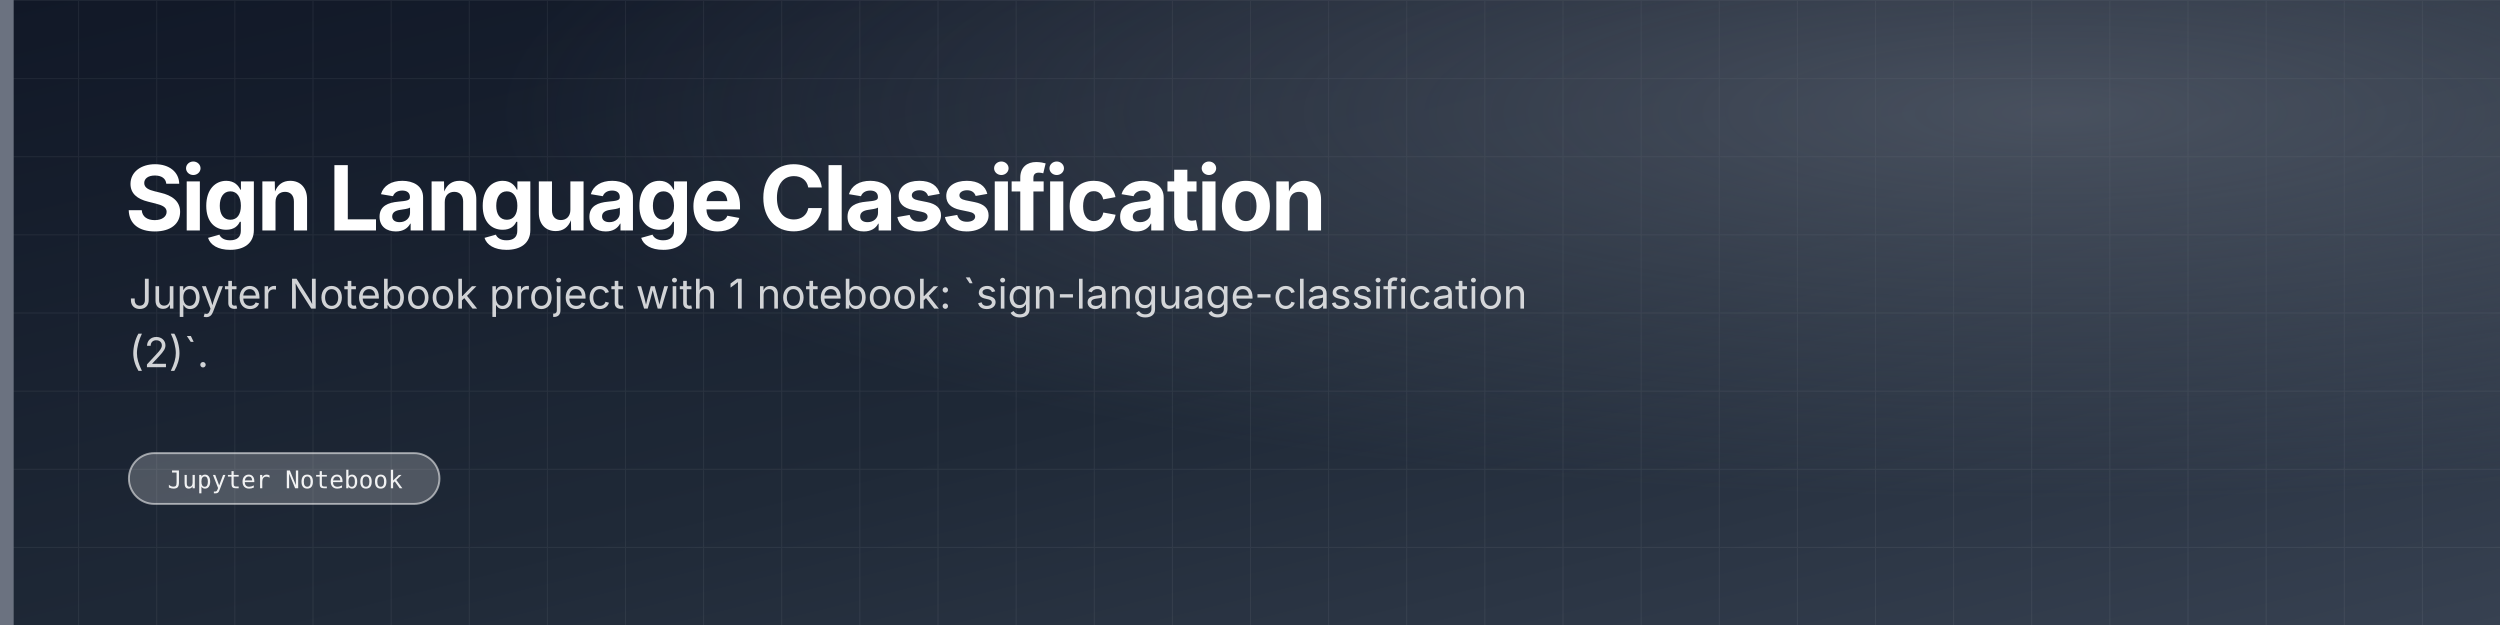
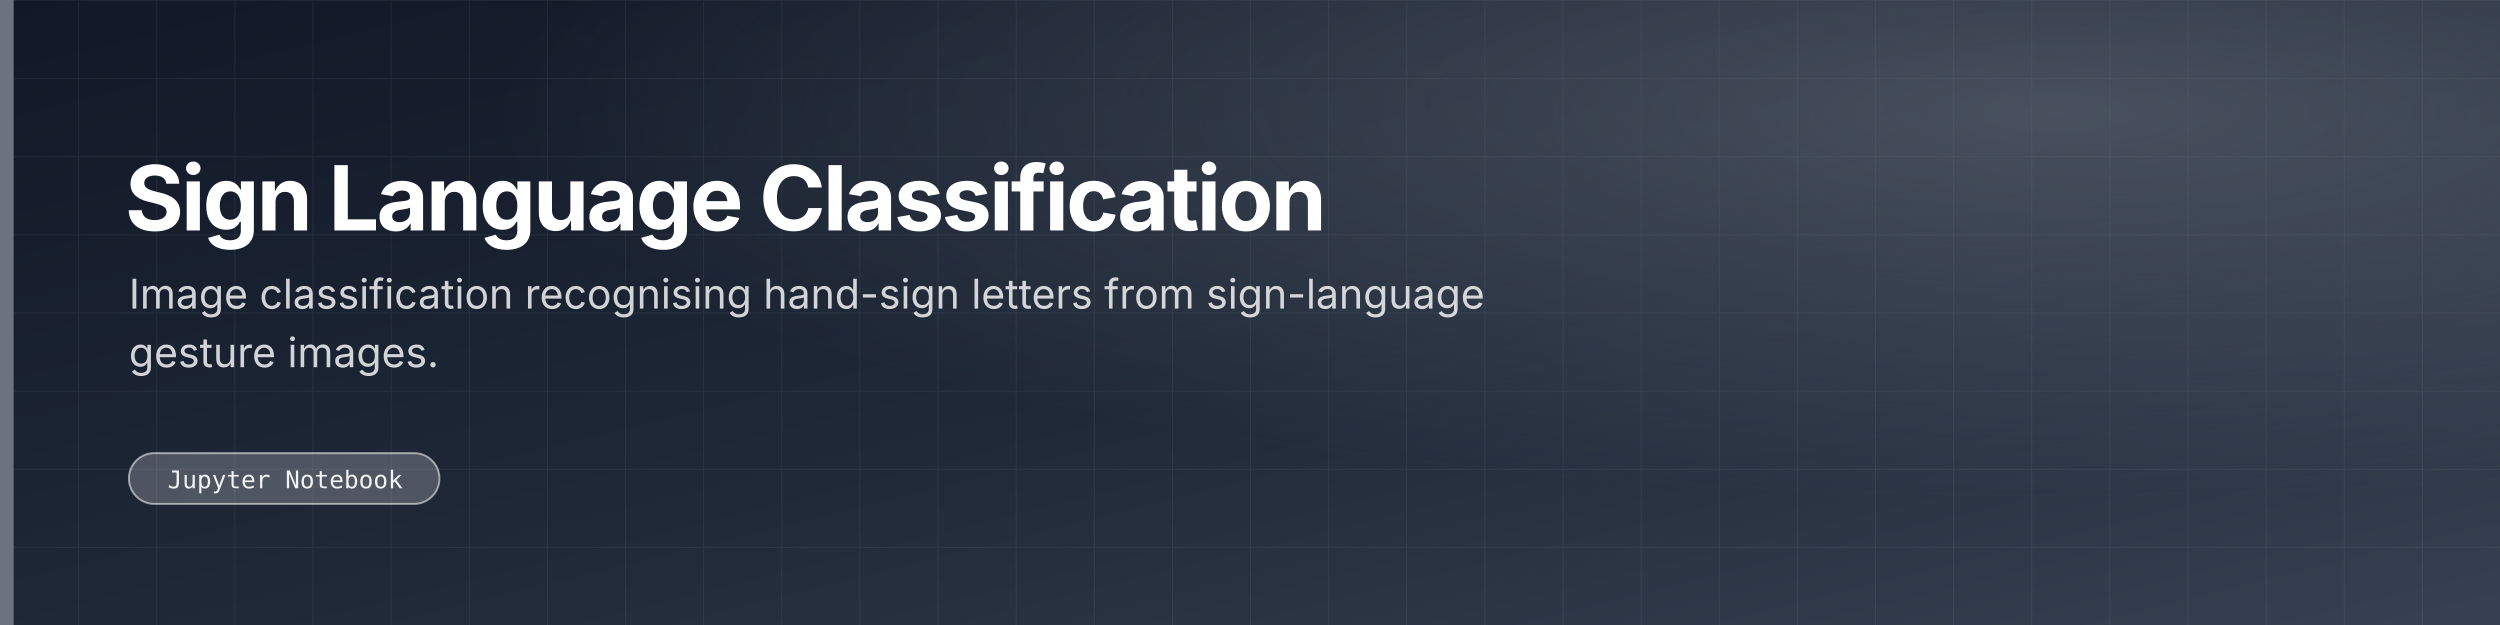
<svg xmlns="http://www.w3.org/2000/svg" viewBox="0 0 1280 320" width="1280" height="320" role="img" aria-label="Sign Language Classification">
  <defs>
    <linearGradient id="bg" x1="0" y1="0" x2="1" y2="1">
      <stop offset="0%" stop-color="#111827" />
      <stop offset="55%" stop-color="#1F2937" />
      <stop offset="100%" stop-color="#374151" />
    </linearGradient>
    <radialGradient id="glow" cx="0.82" cy="0.18" r="0.62">
      <stop offset="0%" stop-color="#6B7280" stop-opacity="0.55" />
      <stop offset="100%" stop-color="#6B7280" stop-opacity="0" />
    </radialGradient>
    <pattern id="grid" width="40" height="40" patternUnits="userSpaceOnUse">
      <path d="M40 0H0V40" fill="none" stroke="#ffffff" stroke-opacity="0.055" stroke-width="1" />
    </pattern>
  </defs>
  <rect width="1280" height="320" fill="url(#bg)" />
  <rect width="1280" height="320" fill="url(#grid)" />
  <rect width="1280" height="320" fill="url(#glow)" />
  <rect x="0" y="0" width="7" height="320" fill="#6B7280" />
  <text x="64" y="118" font-family="ui-sans-serif,-apple-system,Segoe UI,Inter,Helvetica,Arial,sans-serif" font-size="46" font-weight="700" letter-spacing="-1.4" fill="#ffffff">Sign Language Classification</text>
-   <text x="66" y="158" font-family="ui-sans-serif,-apple-system,Segoe UI,Inter,Helvetica,Arial,sans-serif" font-size="21" fill="#ffffff" fill-opacity="0.80">Jupyter Notebook project with 1 notebook: `sign-language-classification</text>
-   <text x="66" y="188" font-family="ui-sans-serif,-apple-system,Segoe UI,Inter,Helvetica,Arial,sans-serif" font-size="21" fill="#ffffff" fill-opacity="0.80">(2)`.</text>
+   <text x="66" y="158" font-family="ui-sans-serif,-apple-system,Segoe UI,Inter,Helvetica,Arial,sans-serif" font-size="21" fill="#ffffff" fill-opacity="0.80">Image classification recognising hand-sign letters from sign-language</text>
+   <text x="66" y="188" font-family="ui-sans-serif,-apple-system,Segoe UI,Inter,Helvetica,Arial,sans-serif" font-size="21" fill="#ffffff" fill-opacity="0.80">gesture images.</text>
  <g>
    <rect x="66" y="232" rx="13" ry="13" width="159" height="26" fill="#ffffff" fill-opacity="0.22" stroke="#ffffff" stroke-opacity="0.55" />
    <text x="146" y="250" text-anchor="middle" font-family="ui-monospace,SFMono-Regular,Menlo,monospace" font-size="12.5" fill="#ffffff" fill-opacity="0.92">Jupyter Notebook</text>
  </g>
</svg>
